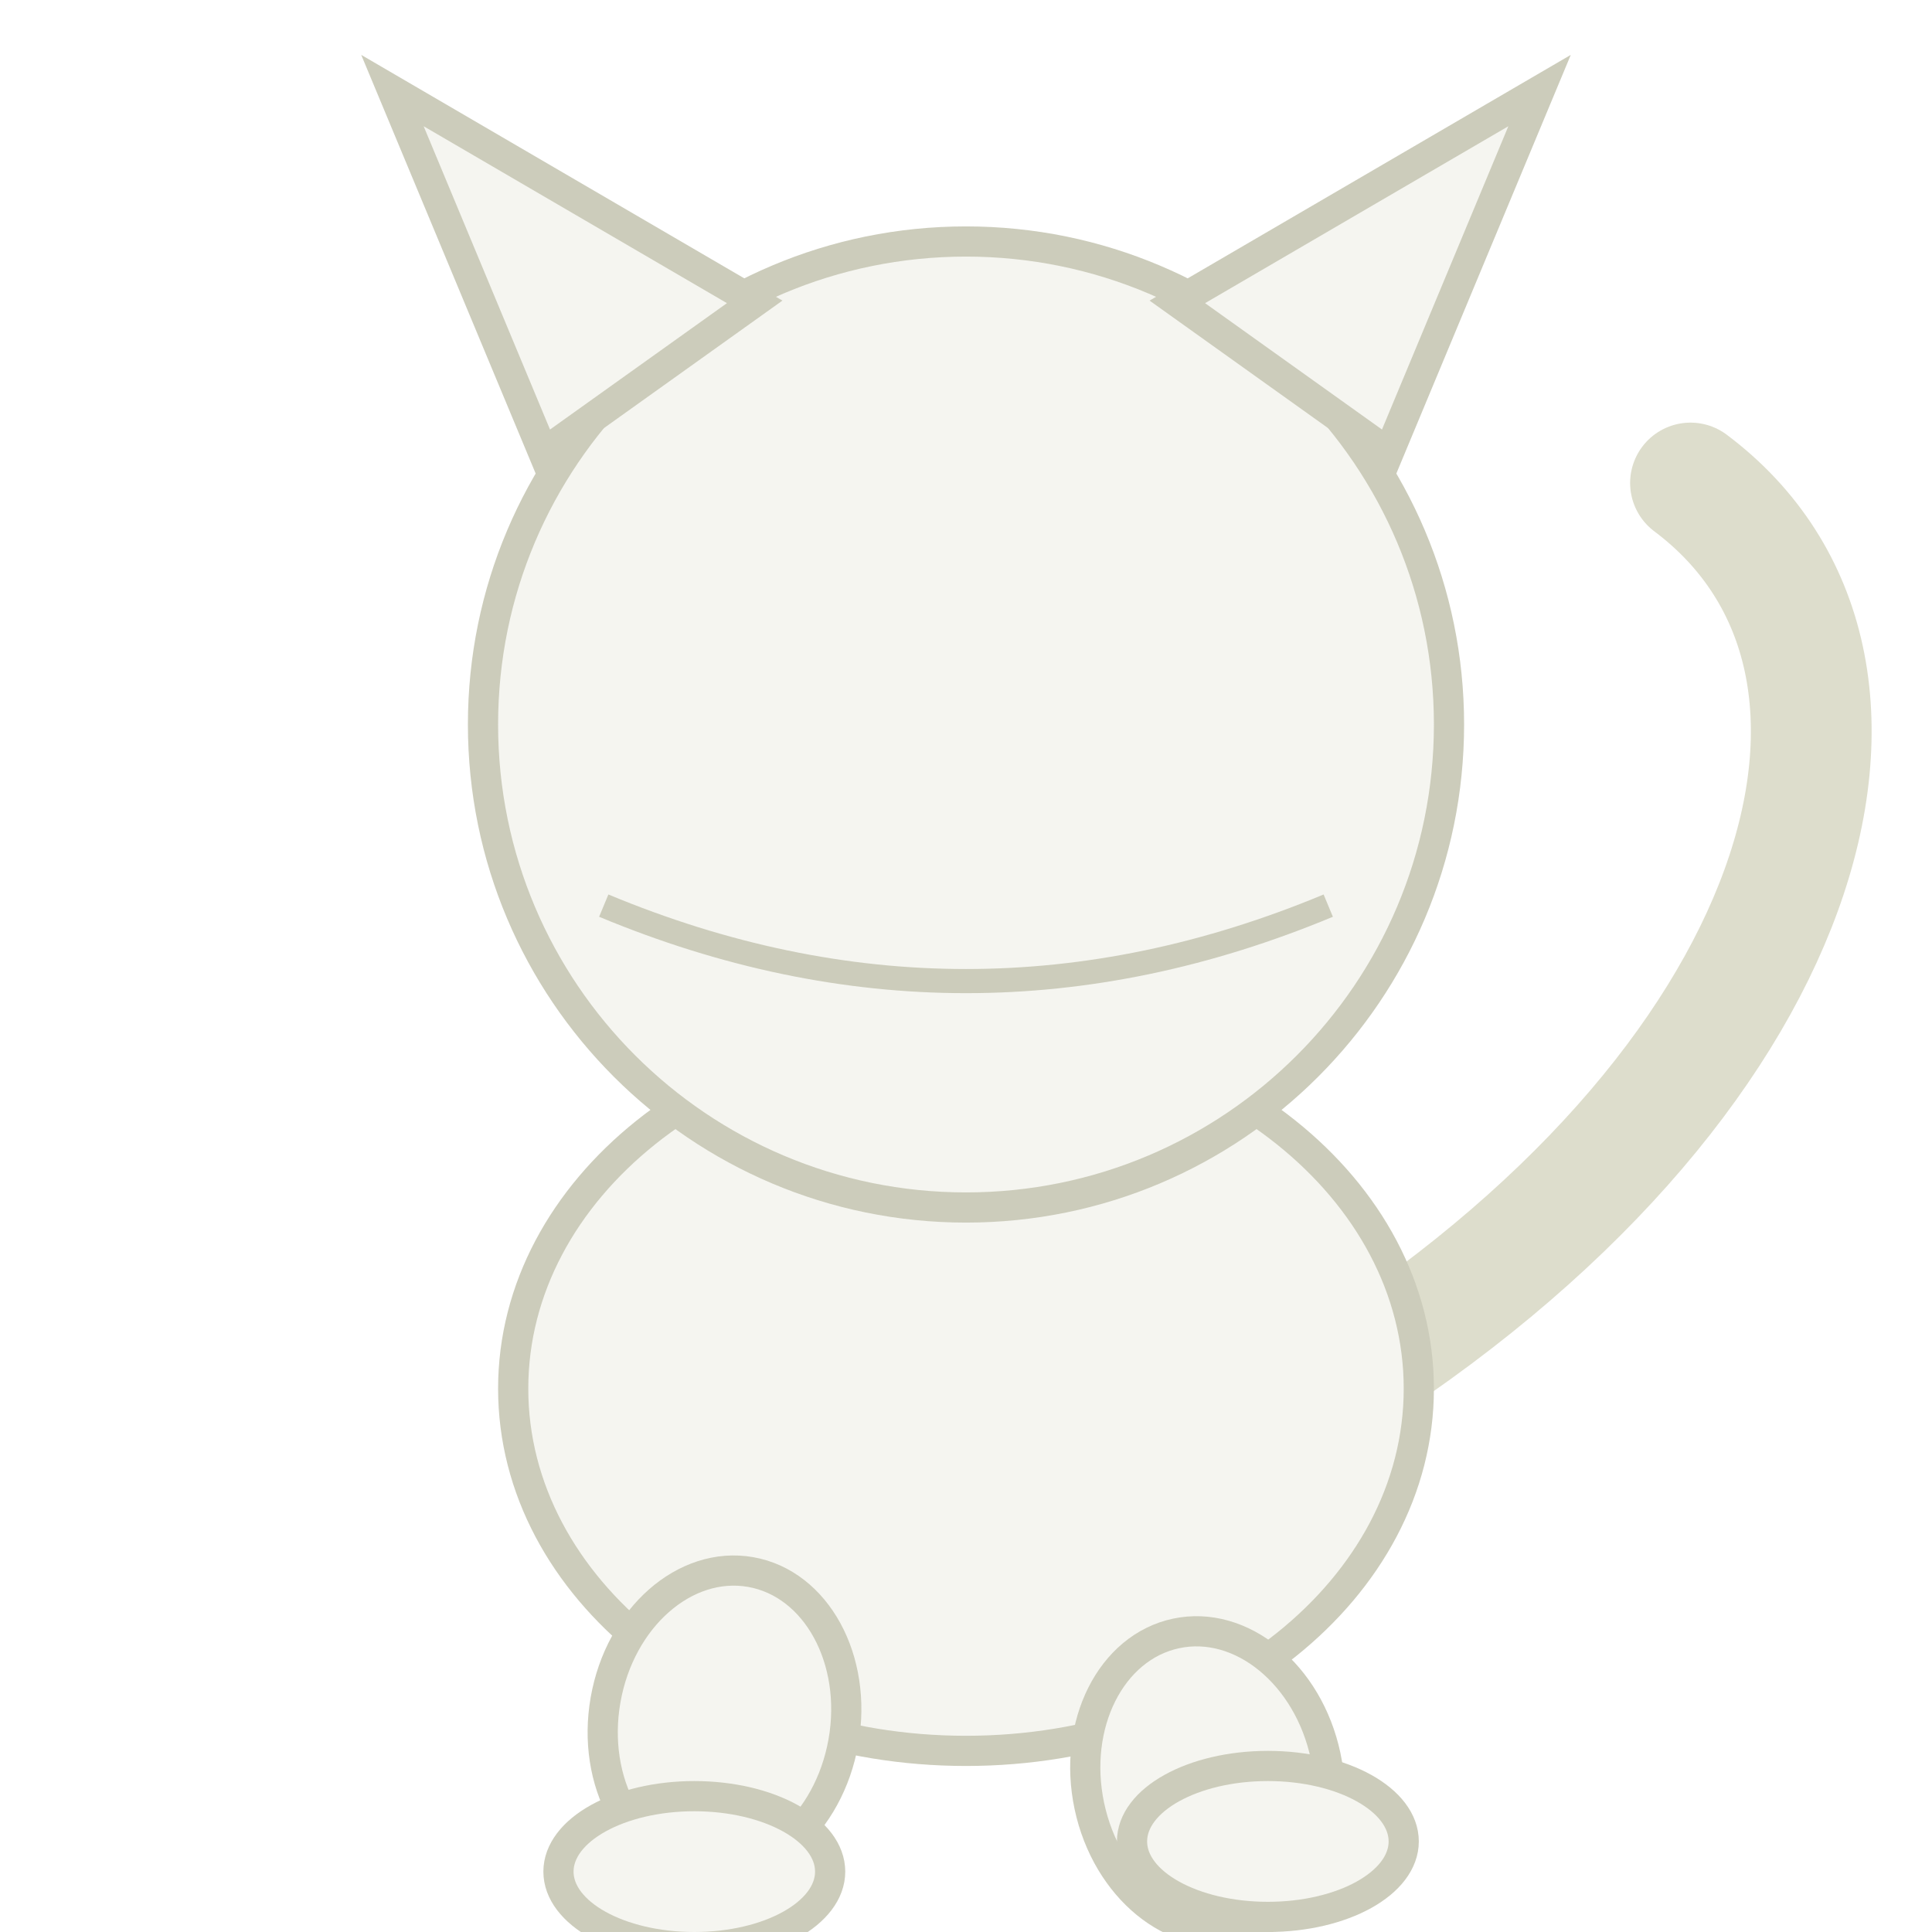
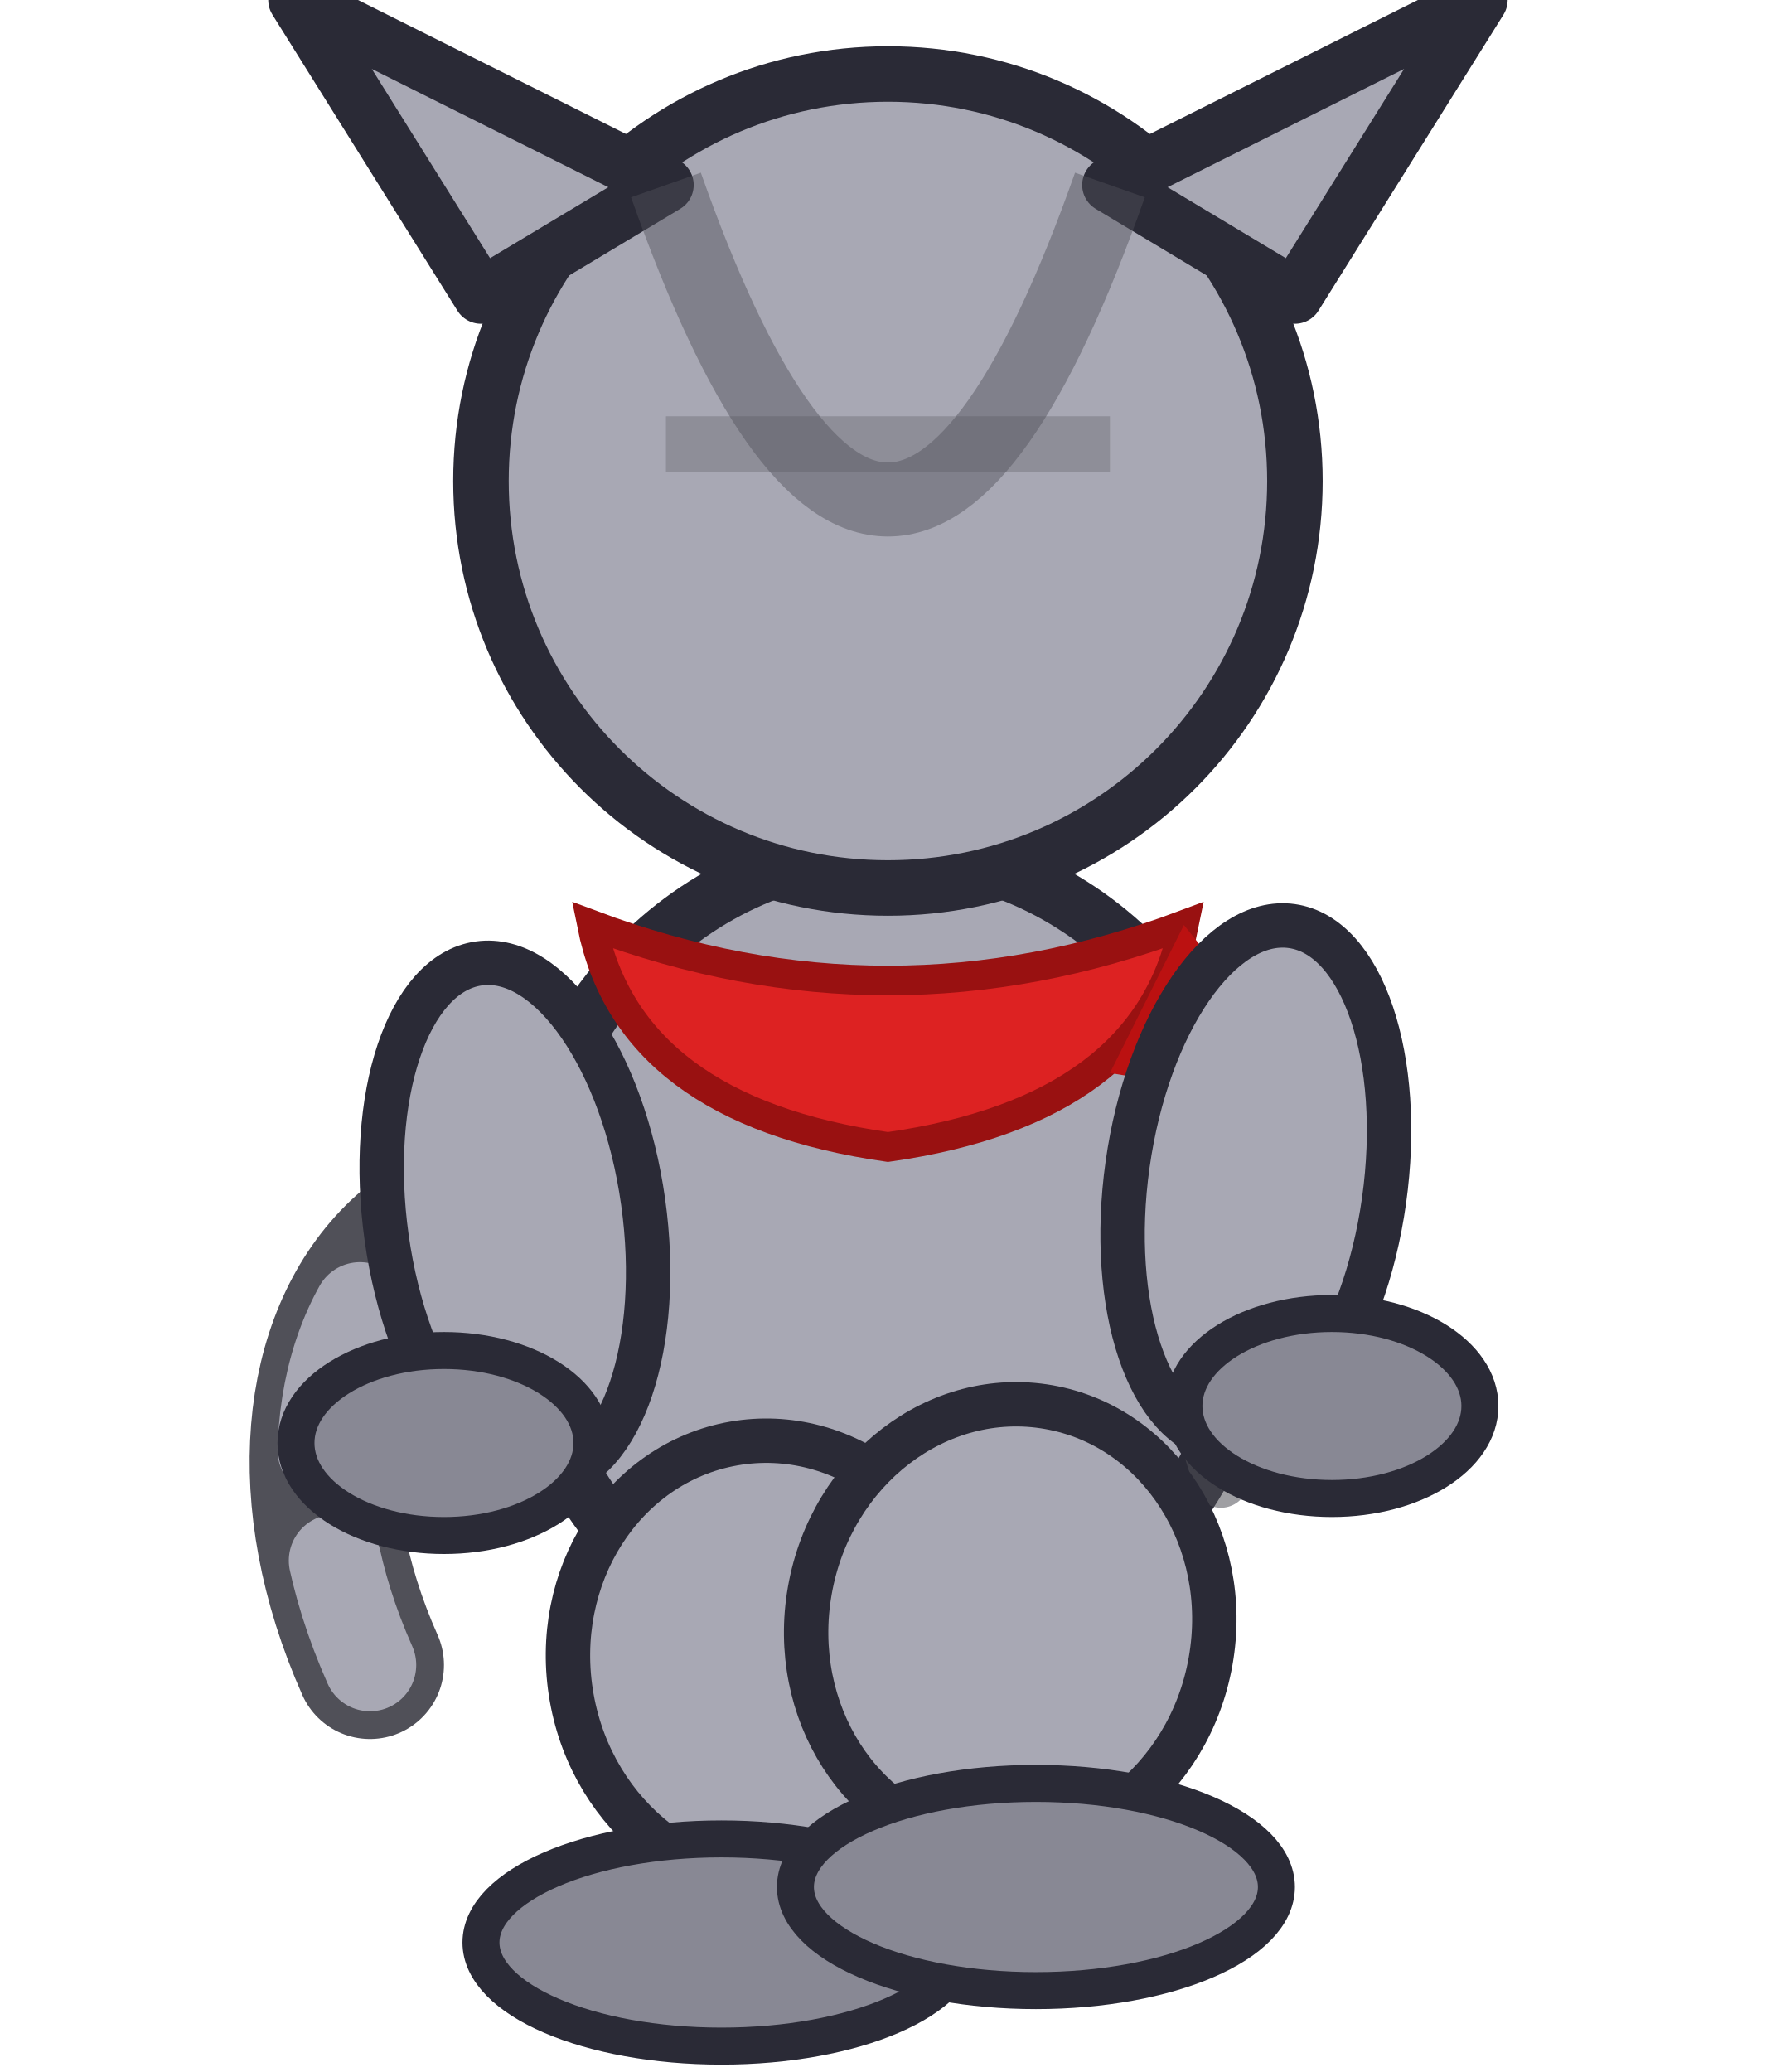
- <svg xmlns="http://www.w3.org/2000/svg" viewBox="0 0 64 64">
-   <path d="M44,46 C60,36 64,22 56,16" fill="none" stroke="#DDDDCC" stroke-width="4" stroke-linecap="round" />
-   <ellipse cx="32" cy="46" rx="15" ry="12" fill="#F5F5F0" stroke="#CCCCBB" stroke-width="1" />
-   <ellipse cx="24" cy="57" rx="4" ry="5" fill="#F5F5F0" stroke="#CCCCBB" stroke-width="1" transform="rotate(10 24 57)" />
-   <ellipse cx="40" cy="59" rx="4" ry="5" fill="#F5F5F0" stroke="#CCCCBB" stroke-width="1" transform="rotate(-12 40 59)" />
-   <ellipse cx="23" cy="62" rx="4.5" ry="2.5" fill="#F5F5F0" stroke="#CCCCBB" stroke-width="1" />
-   <ellipse cx="42" cy="61" rx="4.5" ry="2.5" fill="#F5F5F0" stroke="#CCCCBB" stroke-width="1" />
-   <circle cx="32" cy="24" r="16" fill="#F5F5F0" stroke="#CCCCBB" stroke-width="1" />
-   <polygon points="18,15 13,3 25,10" fill="#F5F5F0" stroke="#CCCCBB" stroke-width="1" />
-   <polygon points="46,15 51,3 39,10" fill="#F5F5F0" stroke="#CCCCBB" stroke-width="1" />
-   <path d="M20,30 Q32,35 44,30" fill="none" stroke="#CCCCBB" stroke-width="0.8" />
+ <svg xmlns="http://www.w3.org/2000/svg" viewBox="0 0 48 56">
+   <path d="M22,35 C12,28 6,36 10,45" fill="none" stroke="#505058" stroke-width="4" stroke-linecap="round" />
+   <path d="M22,35 C12,28 6,36 10,45" fill="none" stroke="#A8A8B4" stroke-width="2.5" stroke-linecap="round" stroke-dasharray="4,3" />
+   <ellipse cx="24" cy="34" rx="10" ry="11" fill="#A8A8B4" stroke="#2A2A36" stroke-width="1.5" />
+   <path d="M15,28 Q17,34 15,40" fill="none" stroke="#505058" stroke-width="1.5" stroke-linecap="round" opacity="0.55" />
+   <path d="M33,28 Q31,34 33,40" fill="none" stroke="#505058" stroke-width="1.5" stroke-linecap="round" opacity="0.55" />
+   <path d="M16,25 Q24,28 32,25 Q31,30 24,31 Q17,30 16,25 Z" fill="#DD2222" stroke="#991111" stroke-width="0.8" />
+   <path d="M32,25 L36,30 L30,29 Z" fill="#BB1111" />
+   <ellipse cx="13.5" cy="33" rx="3.5" ry="7" fill="#A8A8B4" stroke="#2A2A36" stroke-width="1.2" transform="rotate(-8,13.5,30)" />
+   <ellipse cx="34.5" cy="32" rx="3.5" ry="7" fill="#A8A8B4" stroke="#2A2A36" stroke-width="1.2" transform="rotate(8,34.5,28)" />
+   <ellipse cx="12" cy="39" rx="4" ry="2.5" fill="#888894" stroke="#2A2A36" stroke-width="1" />
+   <ellipse cx="36" cy="38" rx="4" ry="2.5" fill="#888894" stroke="#2A2A36" stroke-width="1" />
+   <ellipse cx="20" cy="45" rx="5.5" ry="6" fill="#A8A8B4" stroke="#2A2A36" stroke-width="1.2" transform="rotate(-10,20,40)" />
+   <ellipse cx="28" cy="44" rx="5.5" ry="6" fill="#A8A8B4" stroke="#2A2A36" stroke-width="1.2" transform="rotate(10,28,40)" />
+   <ellipse cx="19.5" cy="52.5" rx="6.5" ry="2.8" fill="#888894" stroke="#2A2A36" stroke-width="1" />
+   <ellipse cx="28" cy="51" rx="6.5" ry="2.8" fill="#888894" stroke="#2A2A36" stroke-width="1" />
+   <circle cx="24" cy="13" r="11" fill="#A8A8B4" stroke="#2A2A36" stroke-width="1.5" />
+   <polygon points="13,8 8,0 18,5" fill="#A8A8B4" stroke="#2A2A36" stroke-width="1.5" stroke-linejoin="round" />
+   <polygon points="35,8 40,0 30,5" fill="#A8A8B4" stroke="#2A2A36" stroke-width="1.5" stroke-linejoin="round" />
+   <path d="M18,5 Q24,22 30,5" fill="none" stroke="#505058" stroke-width="2" opacity="0.45" />
+   <line x1="18" y1="12" x2="30" y2="12" stroke="#505058" stroke-width="1.5" opacity="0.3" />
</svg>
